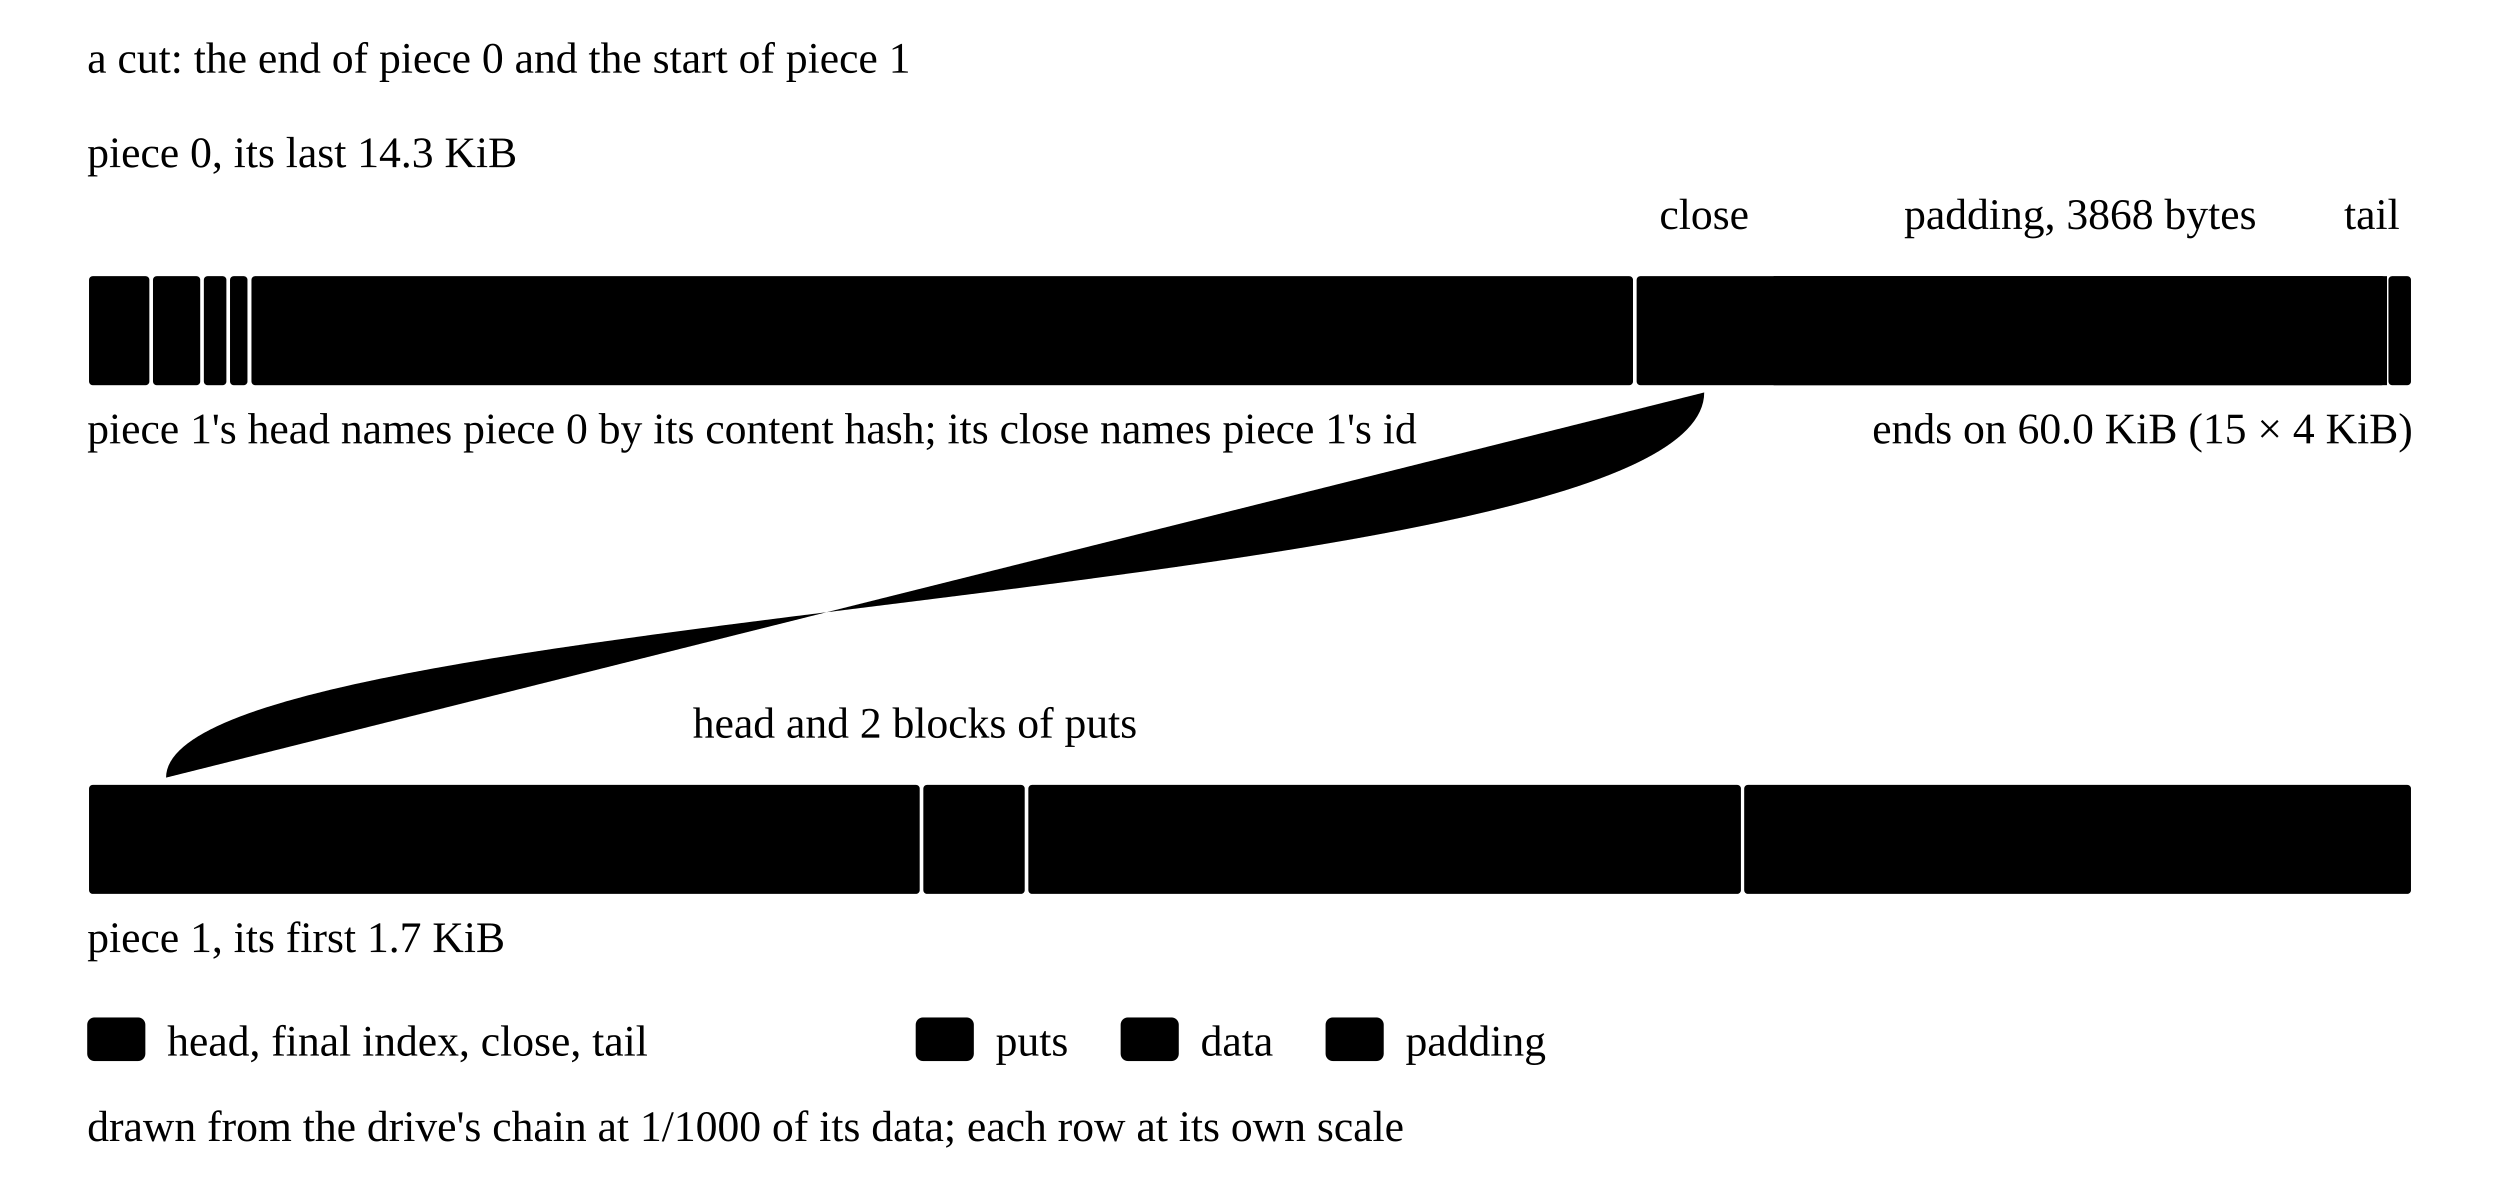
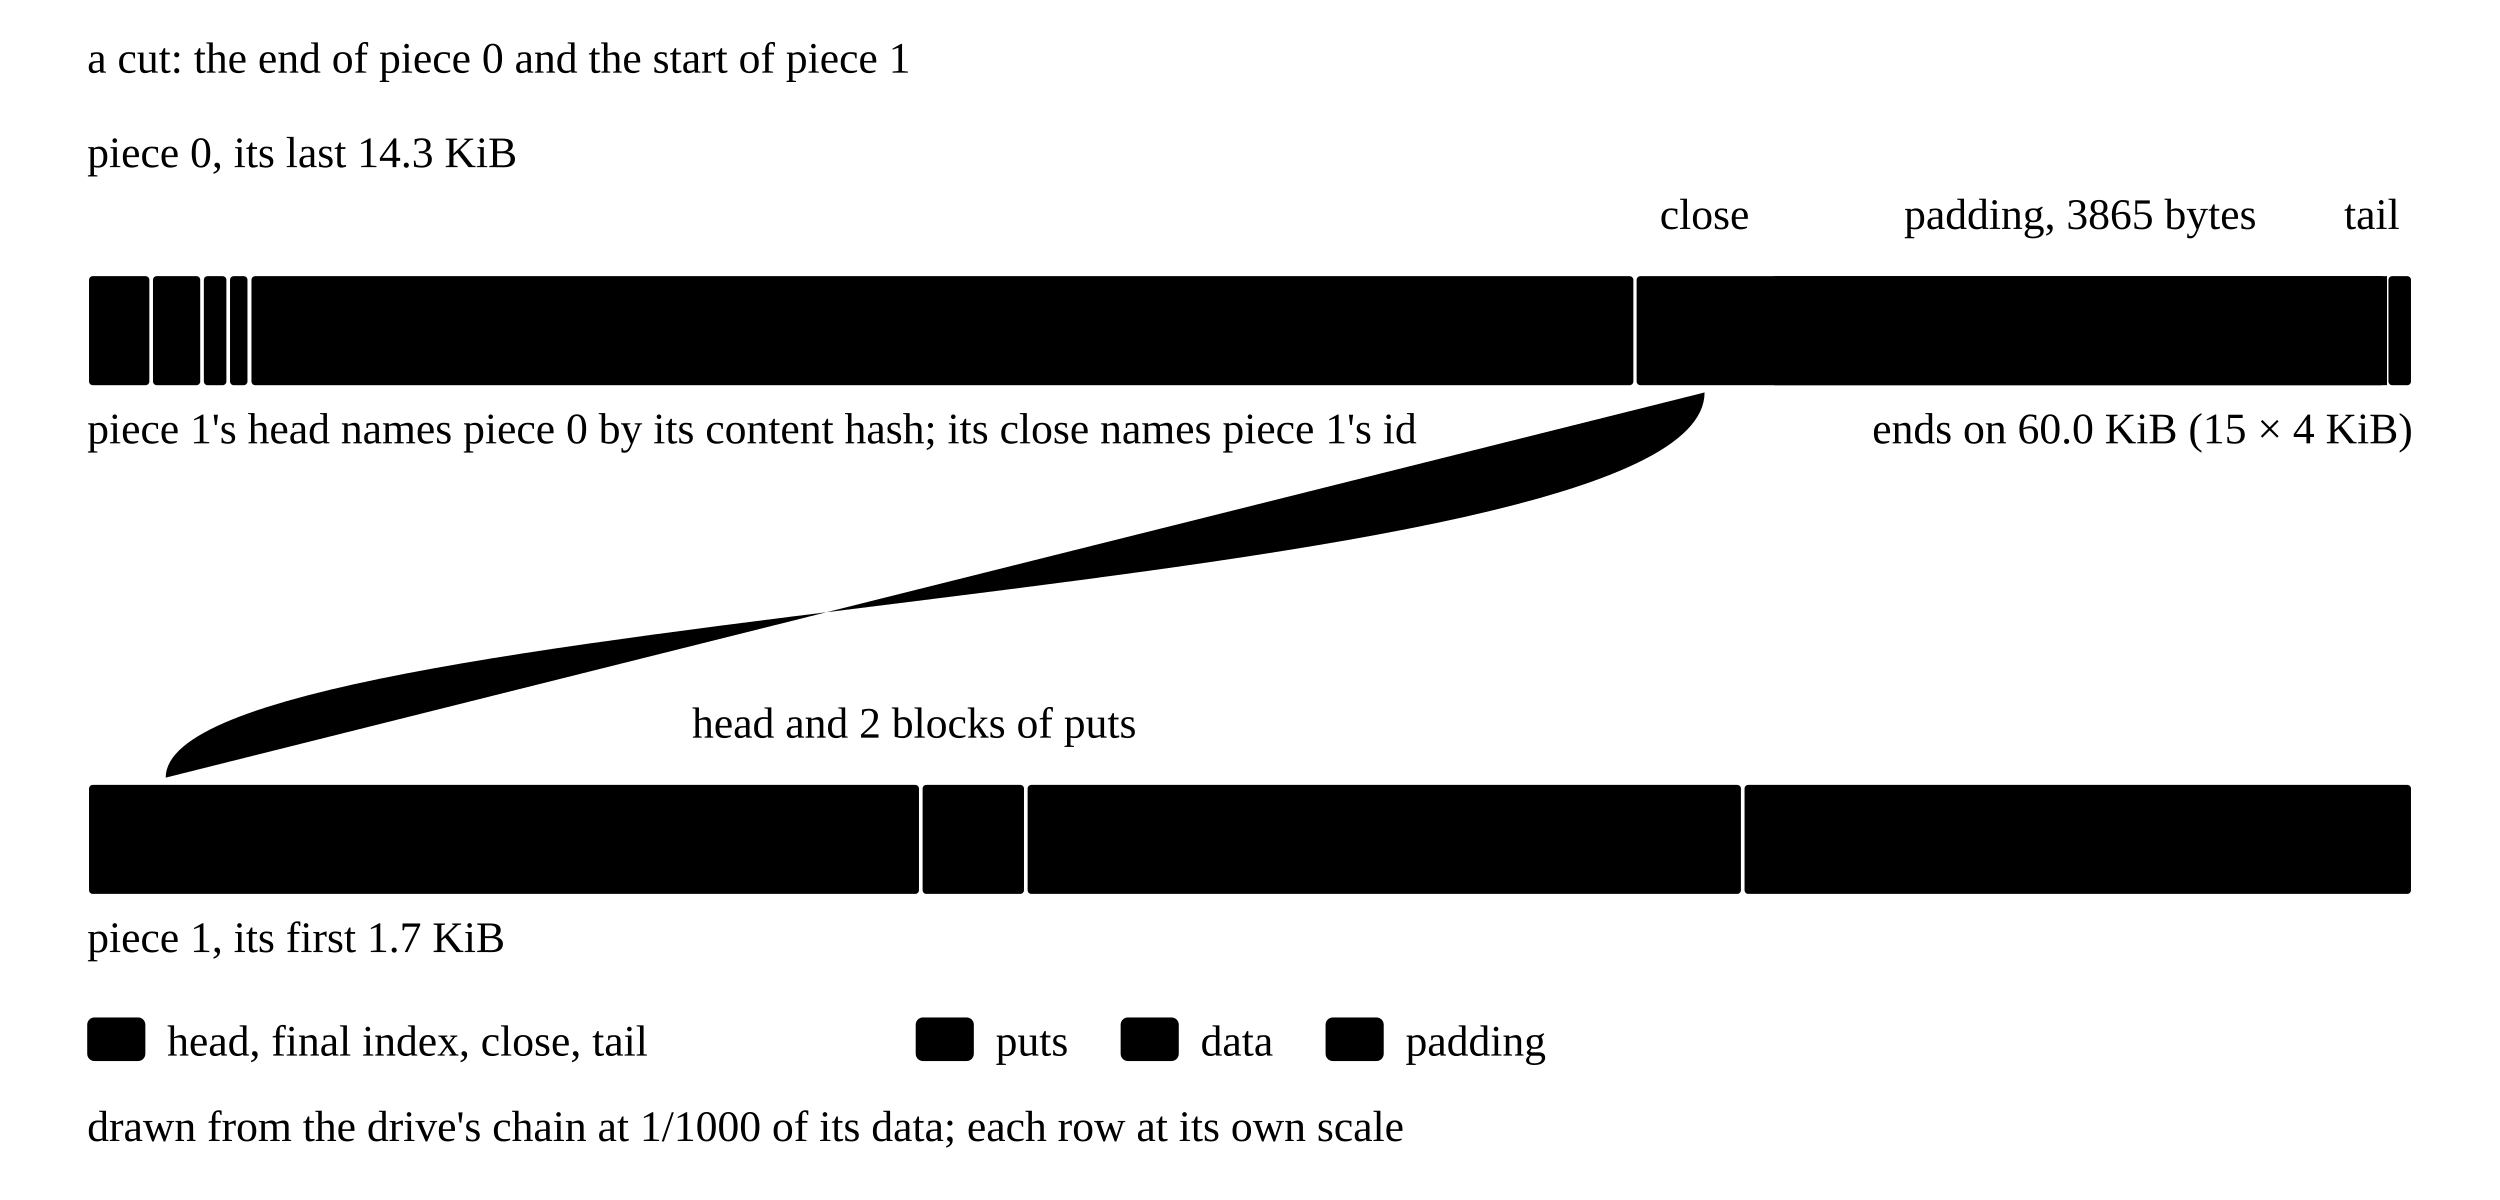
- <svg xmlns="http://www.w3.org/2000/svg" class="ww-svg" viewBox="0 0 688 330" width="688" height="330" role="img" aria-label="A cut: piece 0 ends with its final index, its close padded by 3868 bytes to the 4 KiB end, and its tail; piece 1 starts with its head and 2 blocks of puts that carry the definitions, before its first data">
+ <svg xmlns="http://www.w3.org/2000/svg" class="ww-svg" viewBox="0 0 688 330" width="688" height="330" role="img" aria-label="A cut: piece 0 ends with its final index, its close padded by 3865 bytes to the 4 KiB end, and its tail; piece 1 starts with its head and 2 blocks of puts that carry the definitions, before its first data">
  <text x="24.0" y="20.0" text-anchor="start" class="strong">a cut: the end of piece 0 and the start of piece 1</text>
  <text x="24.0" y="46.0" text-anchor="start" class="small">piece 0, its last 14.3 KiB</text>
  <rect x="24.5" y="76.0" width="16.6" height="30.0" rx="1" class="tint-teal" />
  <rect x="42.1" y="76.0" width="13.0" height="30.0" rx="1" class="tint-amber" />
  <rect x="56.1" y="76.0" width="6.2" height="30.0" rx="1" class="tint-teal" />
  <rect x="63.3" y="76.0" width="4.8" height="30.0" rx="1" class="tint-teal" />
-   <rect x="69.2" y="76.0" width="380.2" height="30.0" rx="1" class="tint-green" />
+   <rect x="69.2" y="76.0" width="380.3" height="30.0" rx="1" class="tint-green" />
  <text x="259.3" y="95.5" text-anchor="middle" class="small">final index</text>
-   <rect x="450.4" y="76.0" width="206.0" height="30.0" rx="1" class="tint-green" />
-   <text x="553.3" y="95.5" text-anchor="middle" class="small">close</text>
+   <rect x="450.4" y="76.0" width="205.9" height="30.0" rx="1" class="tint-green" />
+   <text x="553.4" y="95.5" text-anchor="middle" class="small">close</text>
  <rect x="657.3" y="76.0" width="6.2" height="30.0" rx="1" class="tint-green" />
-   <rect x="488.1" y="76.0" width="168.8" height="30.0" rx="0" class="faint hatch" />
-   <line x1="469.0" y1="74.0" x2="469.0" y2="66.0" class="thin" />
-   <text x="469.0" y="63.0" text-anchor="middle" class="soft small">close</text>
+   <rect x="488.2" y="76.0" width="168.7" height="30.0" rx="0" class="faint hatch" />
+   <line x1="469.1" y1="74.0" x2="469.1" y2="66.0" class="thin" />
+   <text x="469.1" y="63.0" text-anchor="middle" class="soft small">close</text>
  <line x1="572.5" y1="74.0" x2="572.5" y2="66.0" class="thin" />
-   <text x="572.5" y="63.0" text-anchor="middle" class="soft small">padding, 3868 bytes</text>
+   <text x="572.5" y="63.0" text-anchor="middle" class="soft small">padding, 3865 bytes</text>
  <line x1="660.4" y1="74.0" x2="660.4" y2="66.0" class="thin" />
  <text x="660.4" y="63.0" text-anchor="end" class="soft small">tail</text>
  <text x="664.0" y="122.0" text-anchor="end" class="soft small">ends on 60.0 KiB (15 × 4 KiB)</text>
  <text x="24.0" y="262.0" text-anchor="start" class="small">piece 1, its first 1.7 KiB</text>
-   <rect x="24.5" y="216.0" width="228.6" height="30.0" rx="1" class="tint-green" />
-   <text x="138.8" y="235.5" text-anchor="middle" class="small">head</text>
-   <rect x="254.1" y="216.0" width="27.9" height="30.0" rx="1" class="tint-purple" />
-   <rect x="283.0" y="216.0" width="196.1" height="30.0" rx="1" class="tint-purple" />
+   <rect x="24.5" y="216.0" width="228.4" height="30.0" rx="1" class="tint-green" />
+   <text x="138.7" y="235.5" text-anchor="middle" class="small">head</text>
+   <rect x="253.9" y="216.0" width="27.9" height="30.0" rx="1" class="tint-purple" />
+   <rect x="282.8" y="216.0" width="196.3" height="30.0" rx="1" class="tint-purple" />
  <text x="381.0" y="235.5" text-anchor="middle" class="small">puts</text>
-   <rect x="480.0" y="216.0" width="183.5" height="30.0" rx="1" class="tint-blue" />
+   <rect x="480.1" y="216.0" width="183.4" height="30.0" rx="1" class="tint-blue" />
  <text x="571.8" y="235.5" text-anchor="middle" class="small">frames</text>
-   <line x1="251.8" y1="214.0" x2="251.8" y2="206.0" class="thin" />
-   <text x="251.8" y="203.0" text-anchor="middle" class="soft small">head and 2 blocks of puts</text>
-   <path d="M45.7 214.0 C45.7 166.0 469.0 166.0 469.0 108.0" class="accent-line" />
+   <line x1="251.6" y1="214.0" x2="251.6" y2="206.0" class="thin" />
+   <text x="251.6" y="203.0" text-anchor="middle" class="soft small">head and 2 blocks of puts</text>
+   <path d="M45.6 214.0 C45.6 166.0 469.1 166.0 469.1 108.0" class="accent-line" />
  <text x="24.0" y="122.0" text-anchor="start" class="accent small">piece 1's head names piece 0 by its content hash; its close names piece 1's id</text>
  <rect x="24.0" y="280.0" width="16.0" height="12.0" rx="2" class="tint-green" />
  <text x="46.0" y="290.5" text-anchor="start" class="small">head, final index, close, tail</text>
  <rect x="252.0" y="280.0" width="16.0" height="12.0" rx="2" class="tint-purple" />
  <text x="274.0" y="290.5" text-anchor="start" class="small">puts</text>
  <rect x="308.4" y="280.0" width="16.0" height="12.0" rx="2" class="tint-blue" />
  <text x="330.4" y="290.5" text-anchor="start" class="small">data</text>
  <rect x="364.8" y="280.0" width="16.0" height="12.0" rx="2" class="faint hatch" />
  <text x="386.8" y="290.5" text-anchor="start" class="small">padding</text>
  <text x="24.0" y="314.0" text-anchor="start" class="soft small">drawn from the drive's chain at 1/1000 of its data; each row at its own scale</text>
</svg>
